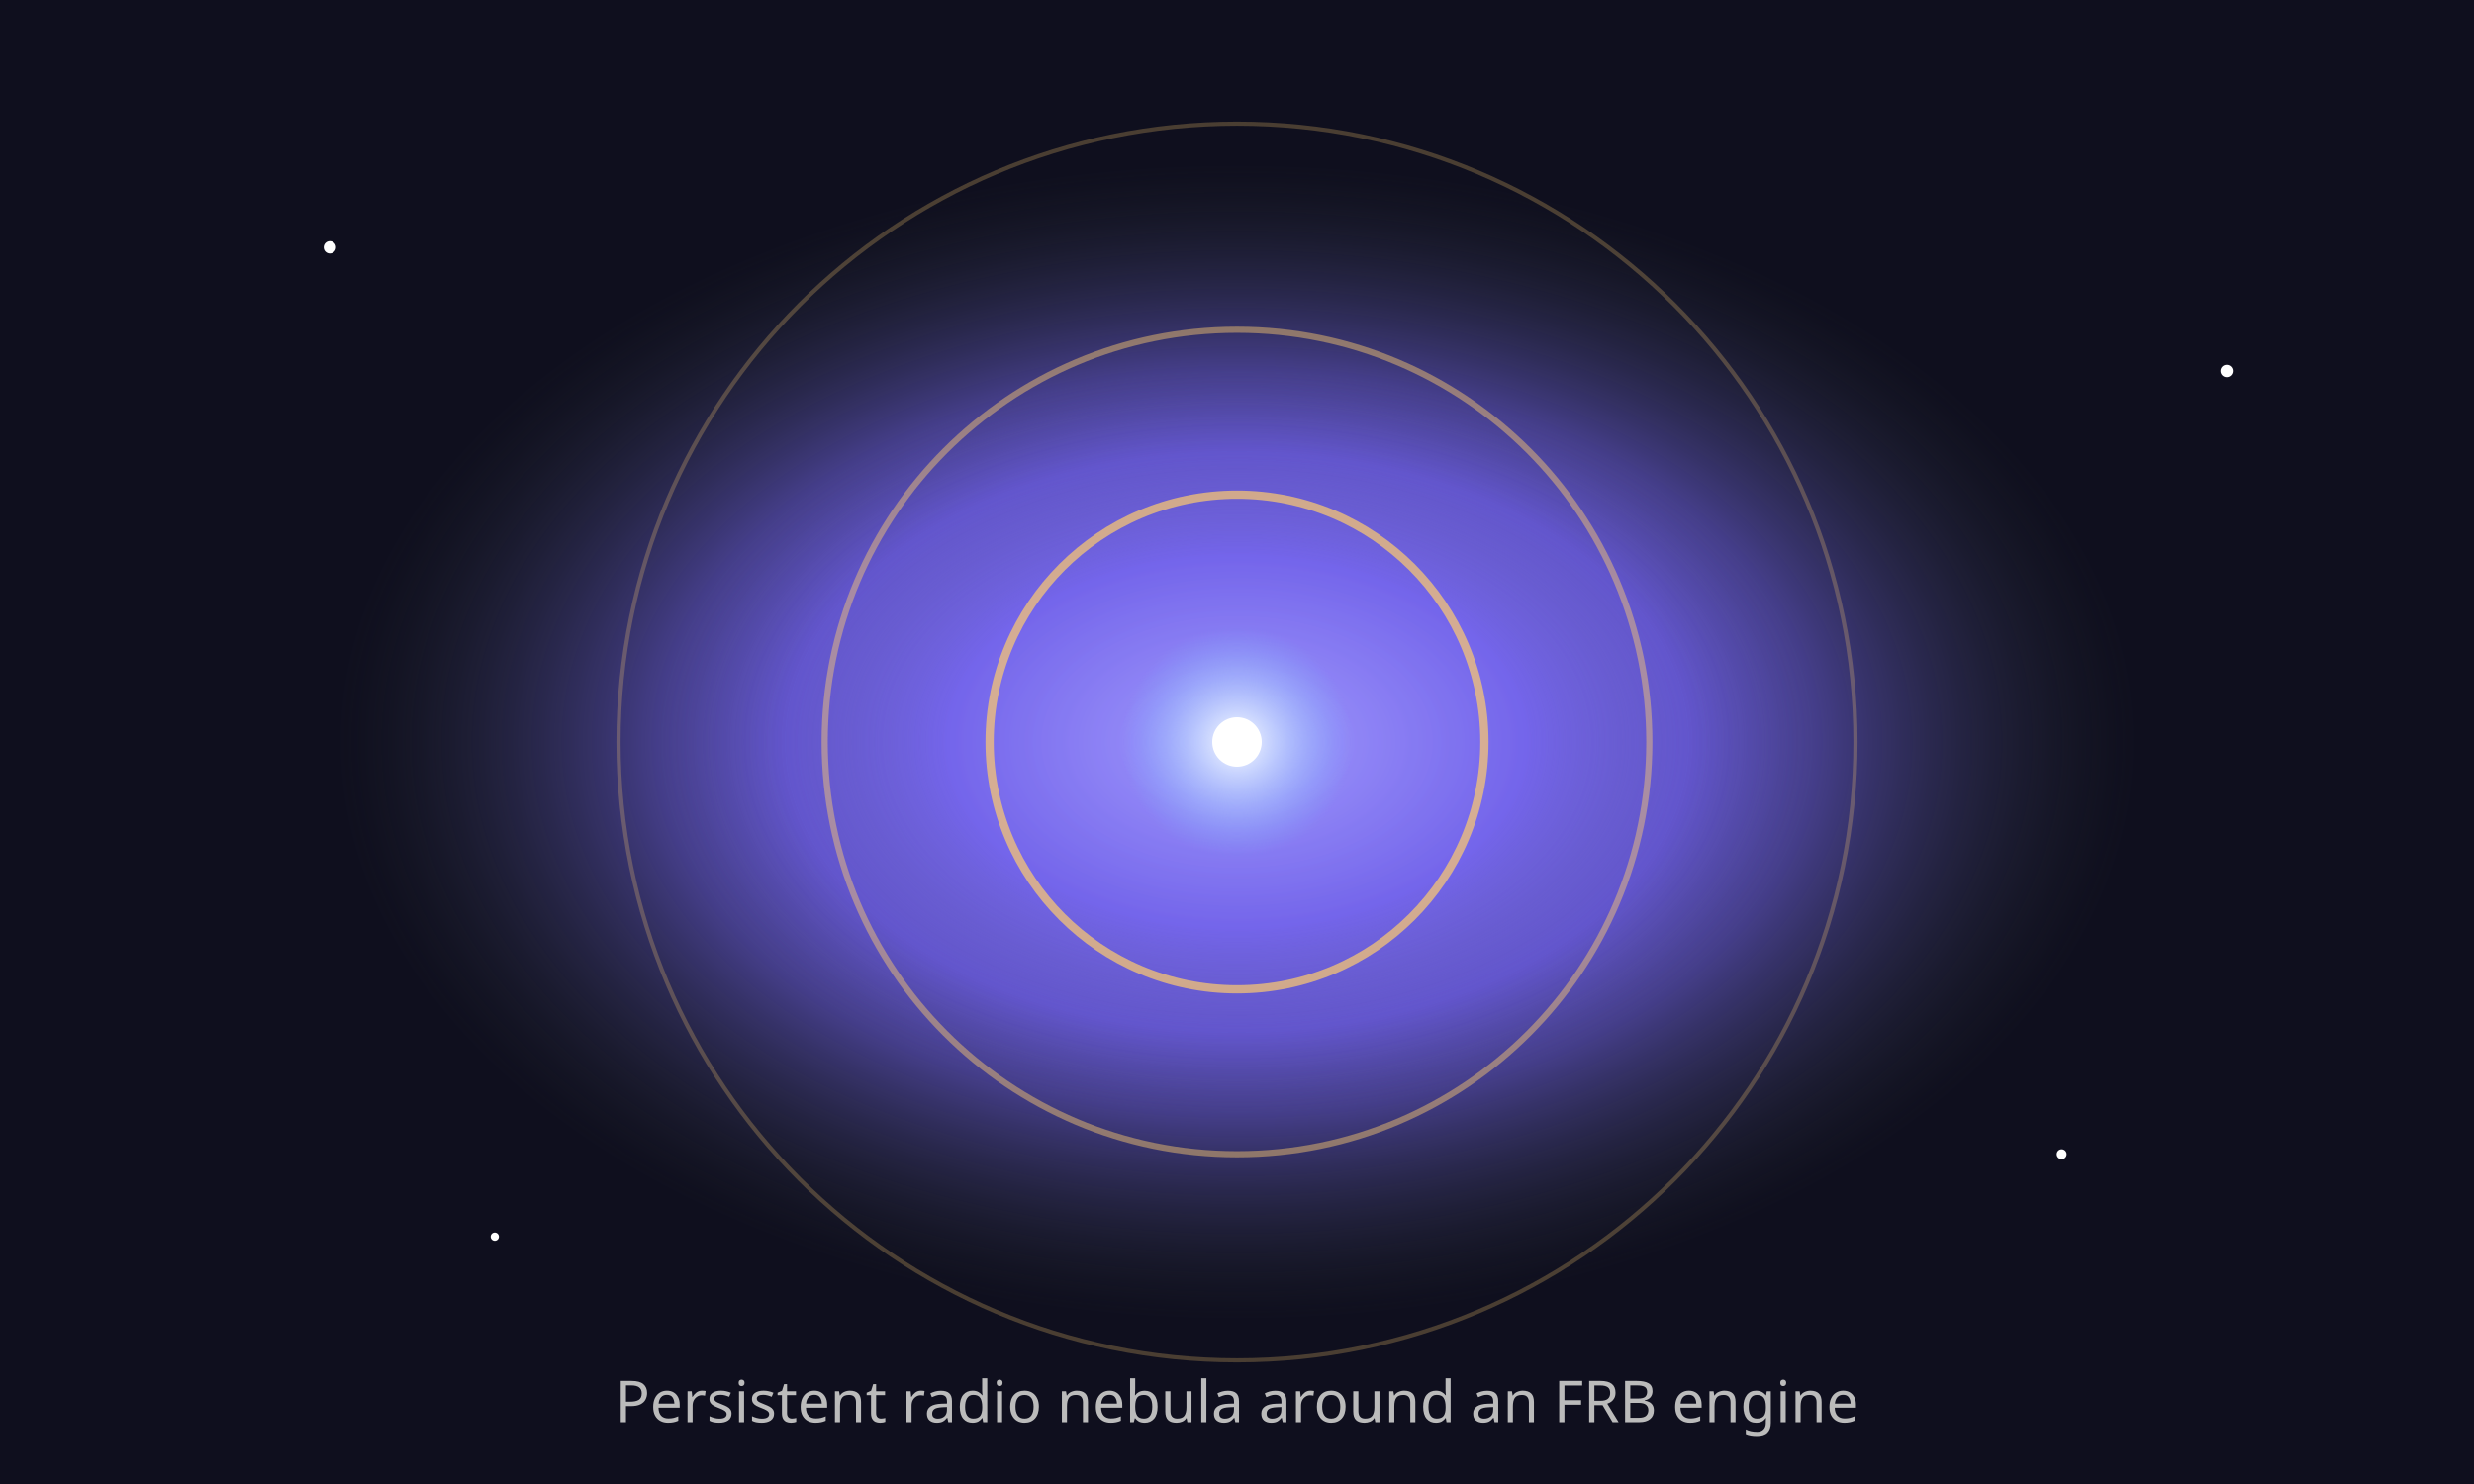
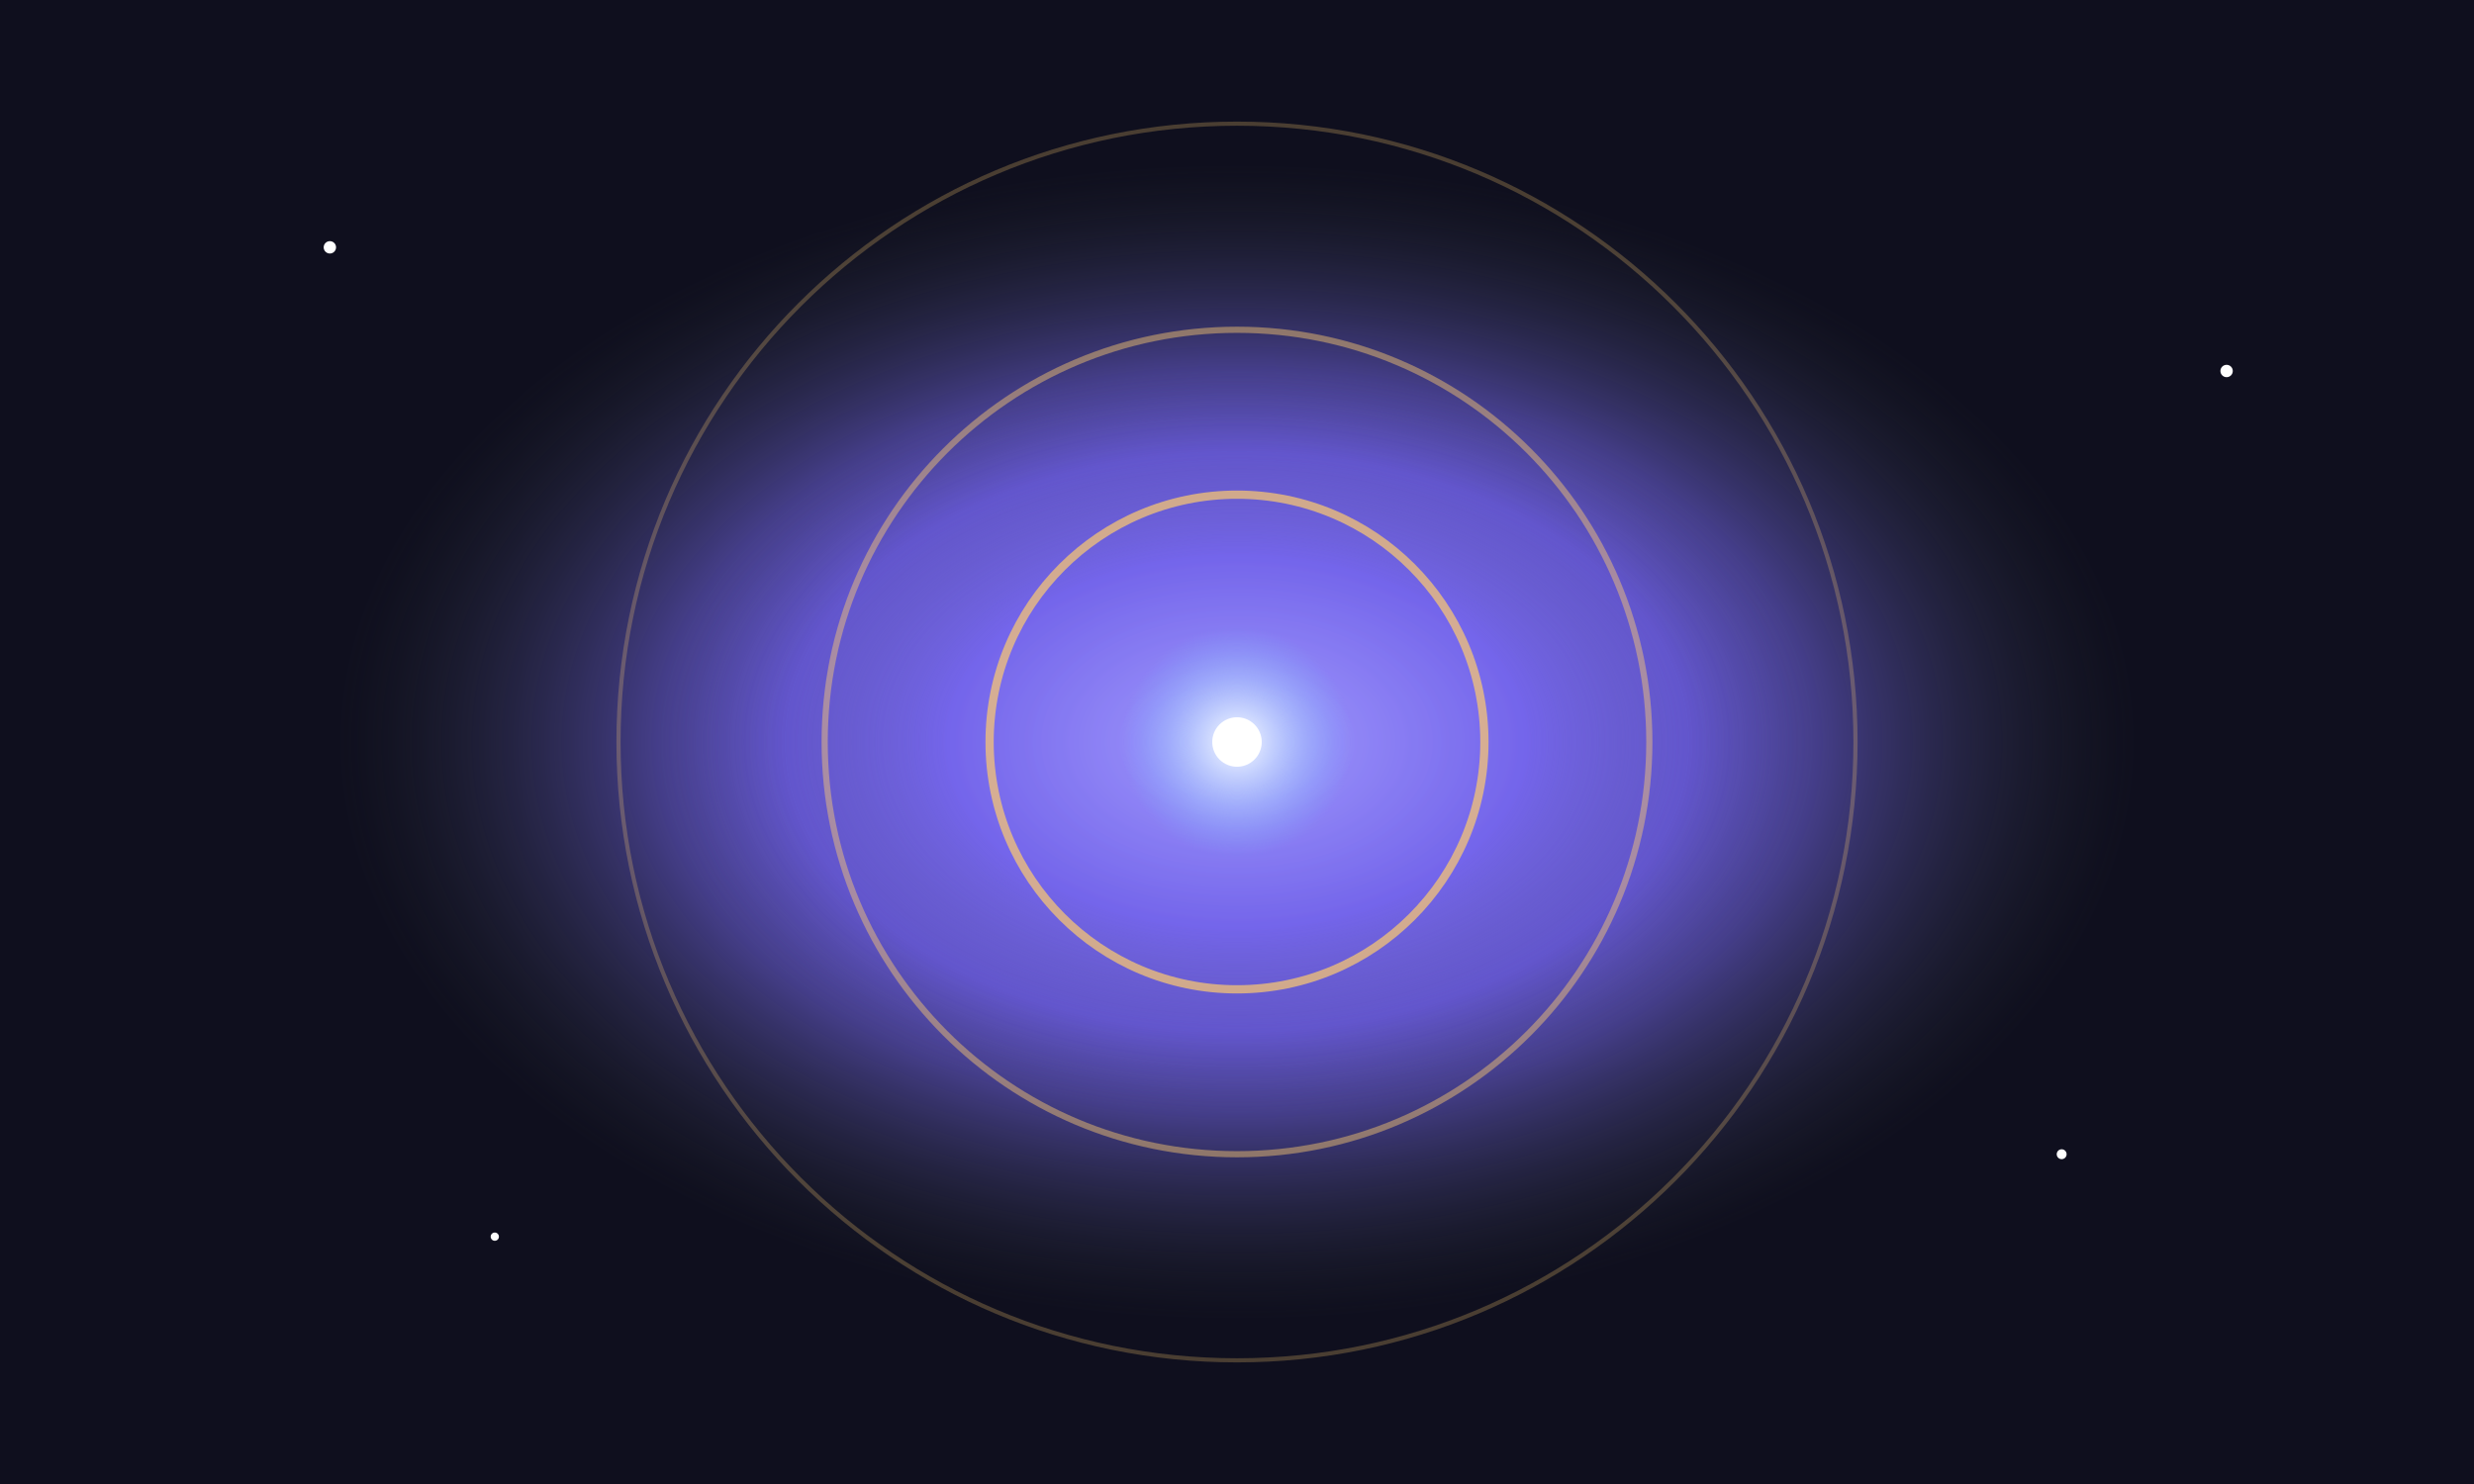
<svg xmlns="http://www.w3.org/2000/svg" viewBox="0 0 600 360" role="img" aria-label="FRB hypernebula placeholder">
  <defs>
    <radialGradient id="neb" cx="50%" cy="50%" r="50%">
      <stop offset="0%" stop-color="#a29bfe" />
      <stop offset="50%" stop-color="#6c5ce7" />
      <stop offset="100%" stop-color="#2d3436" stop-opacity="0" />
    </radialGradient>
    <radialGradient id="core" cx="50%" cy="50%" r="50%">
      <stop offset="0%" stop-color="#fff" stop-opacity="1" />
      <stop offset="100%" stop-color="#74b9ff" stop-opacity="0" />
    </radialGradient>
  </defs>
  <rect width="600" height="360" fill="#0f0f1e" />
  <ellipse cx="300" cy="180" rx="220" ry="140" fill="url(#neb)" />
  <ellipse cx="300" cy="180" rx="140" ry="90" fill="url(#neb)" opacity="0.6" />
  <circle cx="300" cy="180" r="28" fill="url(#core)" />
  <circle cx="300" cy="180" r="6" fill="#fff" />
  <circle cx="300" cy="180" r="60" fill="none" stroke="#fdcb6e" stroke-width="2" opacity="0.7" />
  <circle cx="300" cy="180" r="100" fill="none" stroke="#fdcb6e" stroke-width="1.5" opacity="0.45" />
  <circle cx="300" cy="180" r="150" fill="none" stroke="#fdcb6e" stroke-width="1" opacity="0.25" />
  <circle cx="80" cy="60" r="1.5" fill="#fff" />
  <circle cx="540" cy="90" r="1.5" fill="#fff" />
  <circle cx="120" cy="300" r="1" fill="#fff" />
  <circle cx="500" cy="280" r="1.2" fill="#fff" />
-   <text x="300" y="345" text-anchor="middle" font-family="ui-sans-serif, system-ui" font-size="14" fill="#bbb">Persistent radio nebula around an FRB engine</text>
</svg>
